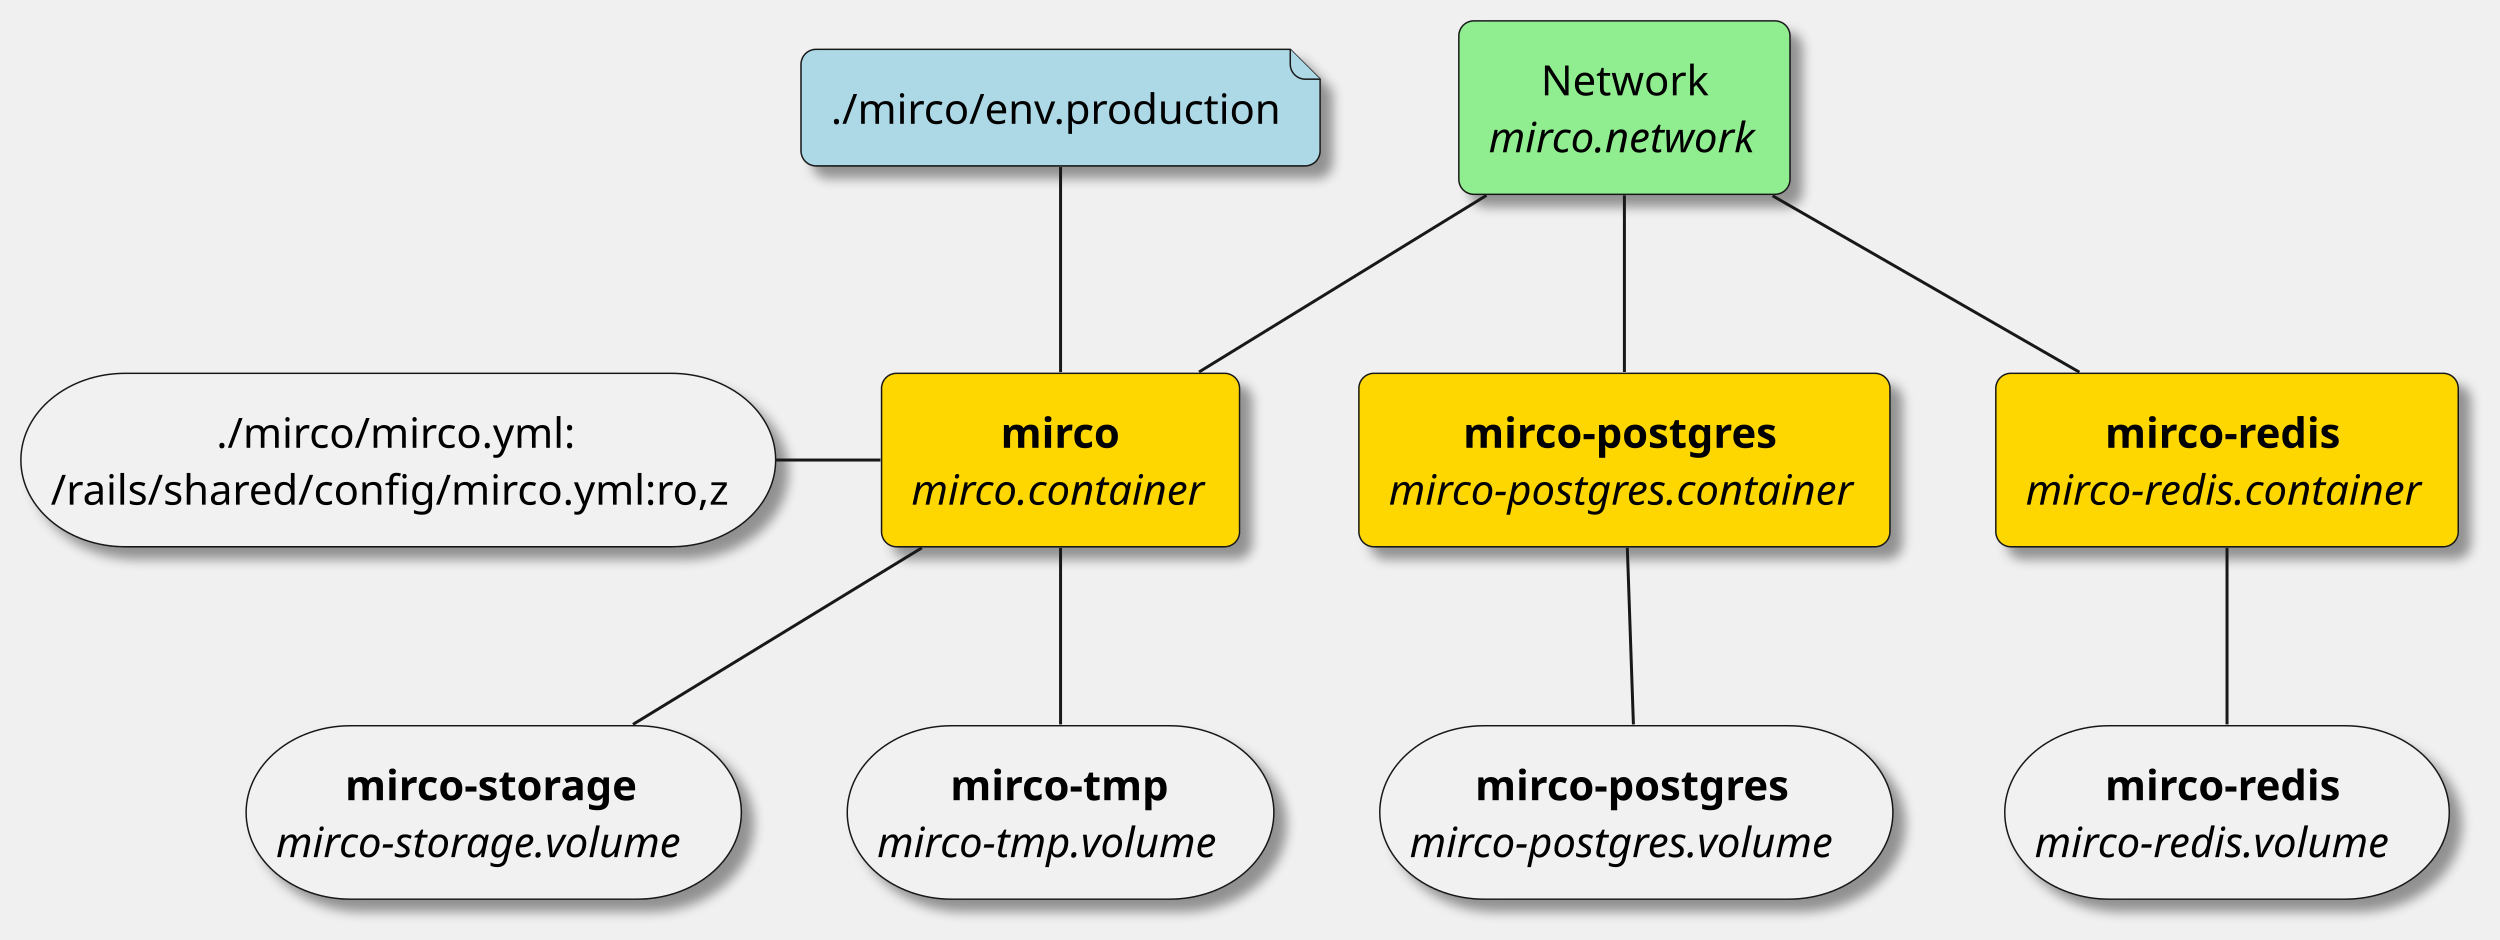
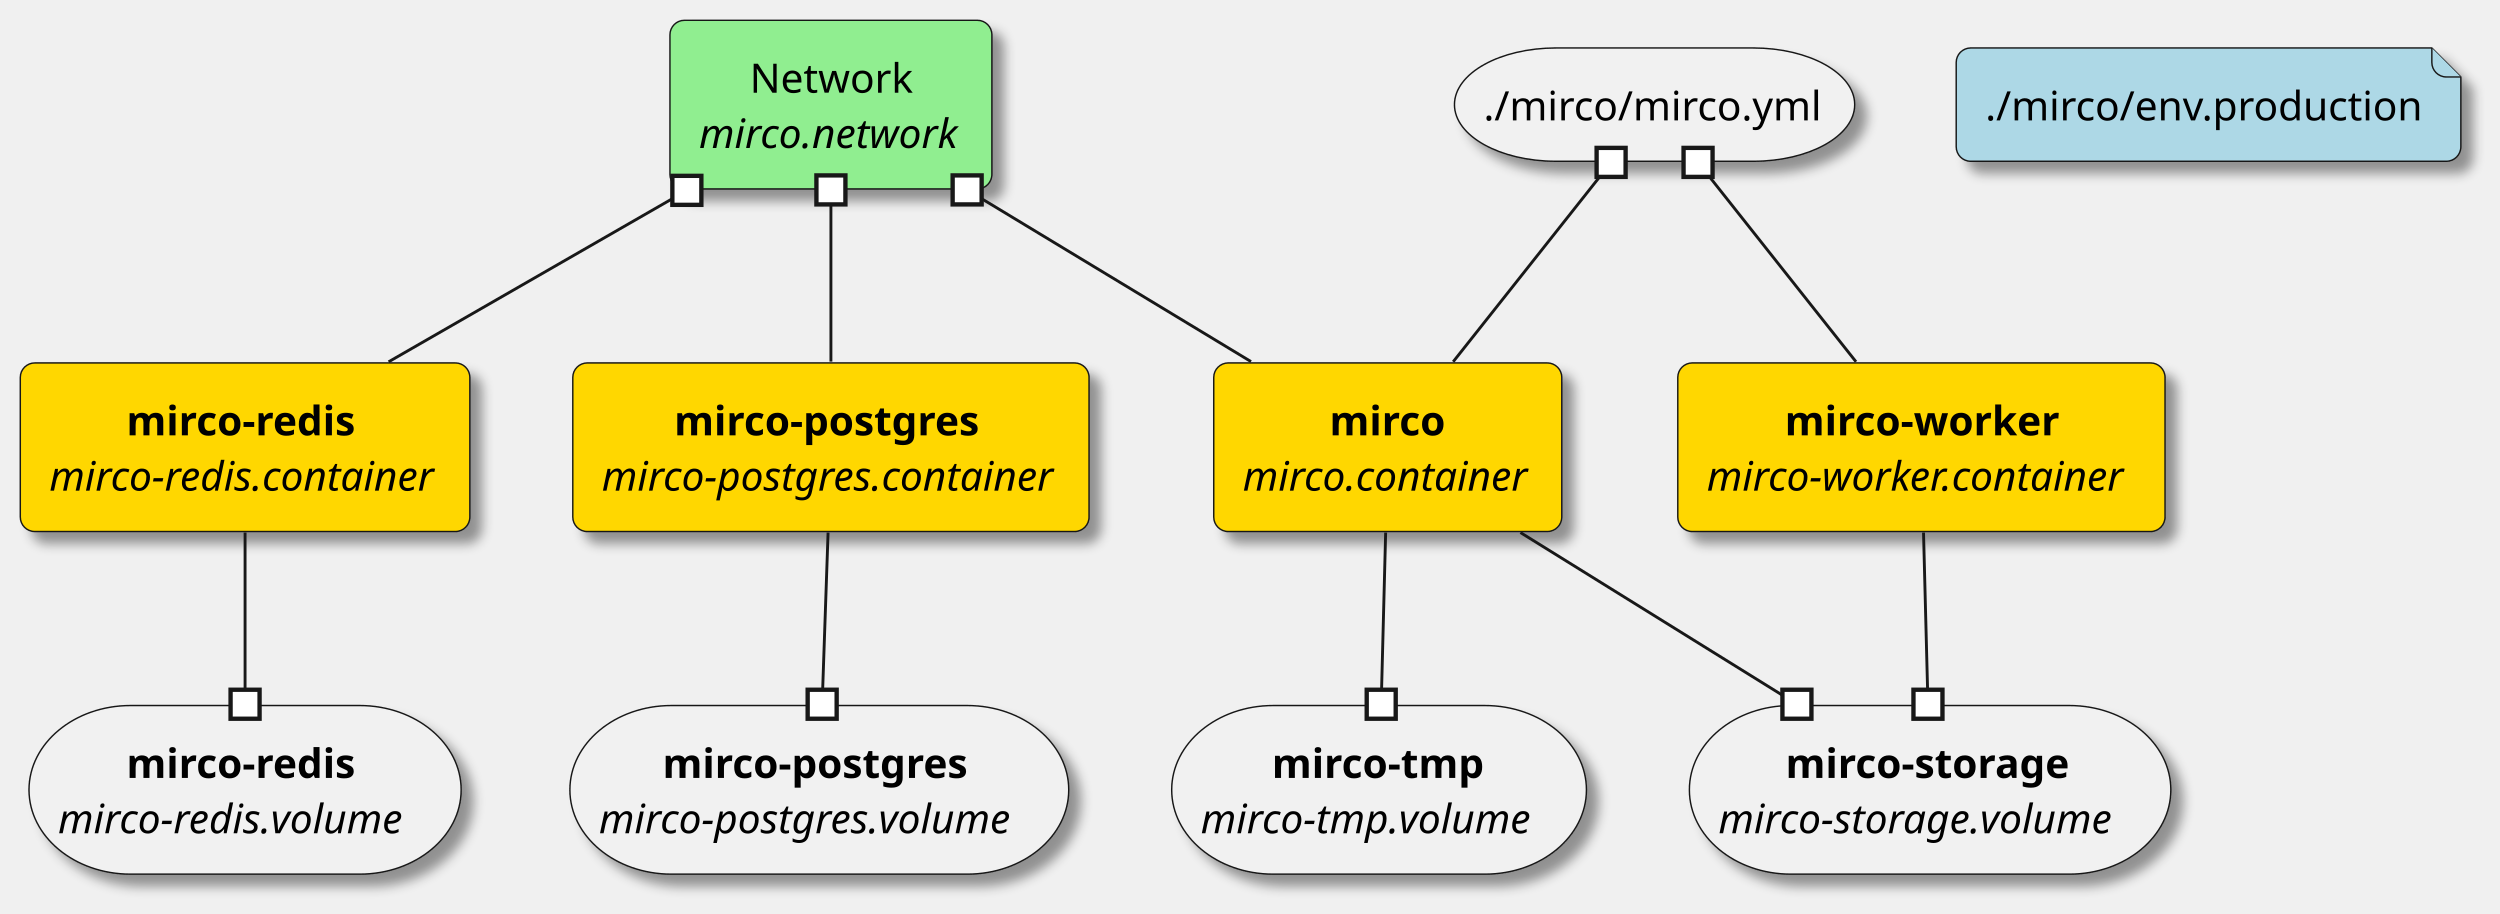
- <svg xmlns="http://www.w3.org/2000/svg" contentStyleType="text/css" height="315px" preserveAspectRatio="none" style="width:838px;height:315px;background:#FFFFFF;" version="1.1" viewBox="0 0 838 315" width="838px" zoomAndPan="magnify">
+ <svg xmlns="http://www.w3.org/2000/svg" contentStyleType="text/css" height="315px" preserveAspectRatio="none" style="width:862px;height:315px;background:#FFFFFF;" version="1.1" viewBox="0 0 862 315" width="862px" zoomAndPan="magnify">
  <defs>
-     <filter height="300%" id="f1osb3ev92ft1x" width="300%" x="-1" y="-1">
+     <filter height="300%" id="f1a0bwqf45t6z3" width="300%" x="-1" y="-1">
      <feGaussianBlur result="blurOut" stdDeviation="2.0" />
      <feColorMatrix in="blurOut" result="blurOut2" type="matrix" values="0 0 0 0 0 0 0 0 0 0 0 0 0 0 0 0 0 0 .4 0" />
      <feOffset dx="4.0" dy="4.0" in="blurOut2" result="blurOut3" />
      <feBlend in="SourceGraphic" in2="blurOut3" mode="normal" />
    </filter>
  </defs>
  <g>
    <g id="elem_network">
-       <rect fill="#90EE90" filter="url(#f1osb3ev92ft1x)" height="58.136" rx="5" ry="5" style="stroke:#181818;stroke-width:0.5;" width="111" x="489" y="7" />
-       <text fill="#000000" font-family="sans-serif" font-size="14" lengthAdjust="spacing" textLength="56" x="516.5" y="31.966">Network</text>
-       <text fill="#000000" font-family="sans-serif" font-size="14" font-style="italic" lengthAdjust="spacing" textLength="91" x="499" y="51.034">mirco.network</text>
+       <rect fill="#90EE90" filter="url(#f1a0bwqf45t6z3)" height="58.136" rx="5" ry="5" style="stroke:#181818;stroke-width:0.5;" width="111" x="231" y="7" />
+       <text fill="#000000" font-family="sans-serif" font-size="14" lengthAdjust="spacing" textLength="56" x="258.5" y="31.966">Network</text>
+       <text fill="#000000" font-family="sans-serif" font-size="14" font-style="italic" lengthAdjust="spacing" textLength="91" x="241" y="51.034">mirco.network</text>
    </g>
    <g id="elem_mirco">
-       <rect fill="#FFD700" filter="url(#f1osb3ev92ft1x)" height="58.136" rx="5" ry="5" style="stroke:#181818;stroke-width:0.5;" width="120" x="295.5" y="125.14" />
-       <text fill="#000000" font-family="sans-serif" font-size="14" font-weight="bold" lengthAdjust="spacing" textLength="40.188" x="335.406" y="150.106">mirco</text>
-       <text fill="#000000" font-family="sans-serif" font-size="14" font-style="italic" lengthAdjust="spacing" textLength="100" x="305.5" y="169.174">mirco.container</text>
+       <rect fill="#FFD700" filter="url(#f1a0bwqf45t6z3)" height="58.136" rx="5" ry="5" style="stroke:#181818;stroke-width:0.5;" width="120" x="418.5" y="125.14" />
+       <text fill="#000000" font-family="sans-serif" font-size="14" font-weight="bold" lengthAdjust="spacing" textLength="40.188" x="458.406" y="150.106">mirco</text>
+       <text fill="#000000" font-family="sans-serif" font-size="14" font-style="italic" lengthAdjust="spacing" textLength="100" x="428.5" y="169.174">mirco.container</text>
+     </g>
+     <g id="elem_worker">
+       <rect fill="#FFD700" filter="url(#f1a0bwqf45t6z3)" height="58.136" rx="5" ry="5" style="stroke:#181818;stroke-width:0.5;" width="168" x="578.5" y="125.14" />
+       <text fill="#000000" font-family="sans-serif" font-size="14" font-weight="bold" lengthAdjust="spacing" textLength="94.25" x="615.375" y="150.106">mirco-worker</text>
+       <text fill="#000000" font-family="sans-serif" font-size="14" font-style="italic" lengthAdjust="spacing" textLength="148" x="588.5" y="169.174">mirco-worker.container</text>
    </g>
    <g id="elem_postgres">
-       <rect fill="#FFD700" filter="url(#f1osb3ev92ft1x)" height="58.136" rx="5" ry="5" style="stroke:#181818;stroke-width:0.5;" width="178" x="455.5" y="125.14" />
-       <text fill="#000000" font-family="sans-serif" font-size="14" font-weight="bold" lengthAdjust="spacing" textLength="108.125" x="490.438" y="150.106">mirco-postgres</text>
-       <text fill="#000000" font-family="sans-serif" font-size="14" font-style="italic" lengthAdjust="spacing" textLength="158" x="465.5" y="169.174">mirco-postgres.container</text>
+       <rect fill="#FFD700" filter="url(#f1a0bwqf45t6z3)" height="58.136" rx="5" ry="5" style="stroke:#181818;stroke-width:0.5;" width="178" x="197.5" y="125.14" />
+       <text fill="#000000" font-family="sans-serif" font-size="14" font-weight="bold" lengthAdjust="spacing" textLength="108.125" x="232.438" y="150.106">mirco-postgres</text>
+       <text fill="#000000" font-family="sans-serif" font-size="14" font-style="italic" lengthAdjust="spacing" textLength="158" x="207.5" y="169.174">mirco-postgres.container</text>
    </g>
    <g id="elem_redis">
-       <rect fill="#FFD700" filter="url(#f1osb3ev92ft1x)" height="58.136" rx="5" ry="5" style="stroke:#181818;stroke-width:0.5;" width="155" x="669" y="125.14" />
-       <text fill="#000000" font-family="sans-serif" font-size="14" font-weight="bold" lengthAdjust="spacing" textLength="81.812" x="705.594" y="150.106">mirco-redis</text>
-       <text fill="#000000" font-family="sans-serif" font-size="14" font-style="italic" lengthAdjust="spacing" textLength="135" x="679" y="169.174">mirco-redis.container</text>
+       <rect fill="#FFD700" filter="url(#f1a0bwqf45t6z3)" height="58.136" rx="5" ry="5" style="stroke:#181818;stroke-width:0.5;" width="155" x="7" y="125.14" />
+       <text fill="#000000" font-family="sans-serif" font-size="14" font-weight="bold" lengthAdjust="spacing" textLength="81.812" x="43.594" y="150.106">mirco-redis</text>
+       <text fill="#000000" font-family="sans-serif" font-size="14" font-style="italic" lengthAdjust="spacing" textLength="135" x="17" y="169.174">mirco-redis.container</text>
    </g>
    <g id="elem_v_postgres">
-       <rect fill="#F1F1F1" filter="url(#f1osb3ev92ft1x)" height="58.136" rx="35" ry="35" style="stroke:#181818;stroke-width:0.5;" width="172" x="462.5" y="243.27" />
-       <text fill="#000000" font-family="sans-serif" font-size="14" font-weight="bold" lengthAdjust="spacing" textLength="108.125" x="494.438" y="268.236">mirco-postgres</text>
-       <text fill="#000000" font-family="sans-serif" font-size="14" font-style="italic" lengthAdjust="spacing" textLength="144" x="472.5" y="287.304">mirco-postgres.volume</text>
-       <text fill="#000000" font-family="sans-serif" font-size="14" lengthAdjust="spacing" textLength="8" x="616.5" y="287.304">  </text>
+       <rect fill="#F1F1F1" filter="url(#f1a0bwqf45t6z3)" height="58.136" rx="35" ry="35" style="stroke:#181818;stroke-width:0.5;" width="172" x="196.5" y="243.27" />
+       <text fill="#000000" font-family="sans-serif" font-size="14" font-weight="bold" lengthAdjust="spacing" textLength="108.125" x="228.438" y="268.236">mirco-postgres</text>
+       <text fill="#000000" font-family="sans-serif" font-size="14" font-style="italic" lengthAdjust="spacing" textLength="144" x="206.5" y="287.304">mirco-postgres.volume</text>
+       <text fill="#000000" font-family="sans-serif" font-size="14" lengthAdjust="spacing" textLength="8" x="350.5" y="287.304">  </text>
    </g>
    <g id="elem_v_redis">
-       <rect fill="#F1F1F1" filter="url(#f1osb3ev92ft1x)" height="58.136" rx="35" ry="35" style="stroke:#181818;stroke-width:0.5;" width="149" x="672" y="243.27" />
-       <text fill="#000000" font-family="sans-serif" font-size="14" font-weight="bold" lengthAdjust="spacing" textLength="81.812" x="705.594" y="268.236">mirco-redis</text>
-       <text fill="#000000" font-family="sans-serif" font-size="14" font-style="italic" lengthAdjust="spacing" textLength="121" x="682" y="287.304">mirco-redis.volume</text>
-       <text fill="#000000" font-family="sans-serif" font-size="14" lengthAdjust="spacing" textLength="8" x="803" y="287.304">  </text>
+       <rect fill="#F1F1F1" filter="url(#f1a0bwqf45t6z3)" height="58.136" rx="35" ry="35" style="stroke:#181818;stroke-width:0.5;" width="149" x="10" y="243.27" />
+       <text fill="#000000" font-family="sans-serif" font-size="14" font-weight="bold" lengthAdjust="spacing" textLength="81.812" x="43.594" y="268.236">mirco-redis</text>
+       <text fill="#000000" font-family="sans-serif" font-size="14" font-style="italic" lengthAdjust="spacing" textLength="121" x="20" y="287.304">mirco-redis.volume</text>
+       <text fill="#000000" font-family="sans-serif" font-size="14" lengthAdjust="spacing" textLength="8" x="141" y="287.304">  </text>
    </g>
    <g id="elem_v_storage">
-       <rect fill="#F1F1F1" filter="url(#f1osb3ev92ft1x)" height="58.136" rx="35" ry="35" style="stroke:#181818;stroke-width:0.5;" width="166" x="82.5" y="243.27" />
-       <text fill="#000000" font-family="sans-serif" font-size="14" font-weight="bold" lengthAdjust="spacing" textLength="99.688" x="115.656" y="268.236">mirco-storage</text>
-       <text fill="#000000" font-family="sans-serif" font-size="14" font-style="italic" lengthAdjust="spacing" textLength="138" x="92.5" y="287.304">mirco-storage.volume</text>
-       <text fill="#000000" font-family="sans-serif" font-size="14" lengthAdjust="spacing" textLength="8" x="230.5" y="287.304">  </text>
+       <rect fill="#F1F1F1" filter="url(#f1a0bwqf45t6z3)" height="58.136" rx="35" ry="35" style="stroke:#181818;stroke-width:0.5;" width="166" x="582.5" y="243.27" />
+       <text fill="#000000" font-family="sans-serif" font-size="14" font-weight="bold" lengthAdjust="spacing" textLength="99.688" x="615.656" y="268.236">mirco-storage</text>
+       <text fill="#000000" font-family="sans-serif" font-size="14" font-style="italic" lengthAdjust="spacing" textLength="138" x="592.5" y="287.304">mirco-storage.volume</text>
+       <text fill="#000000" font-family="sans-serif" font-size="14" lengthAdjust="spacing" textLength="8" x="730.5" y="287.304">  </text>
    </g>
    <g id="elem_v_tmp">
-       <rect fill="#F1F1F1" filter="url(#f1osb3ev92ft1x)" height="58.136" rx="35" ry="35" style="stroke:#181818;stroke-width:0.5;" width="143" x="284" y="243.27" />
-       <text fill="#000000" font-family="sans-serif" font-size="14" font-weight="bold" lengthAdjust="spacing" textLength="73.938" x="318.531" y="268.236">mirco-tmp</text>
-       <text fill="#000000" font-family="sans-serif" font-size="14" font-style="italic" lengthAdjust="spacing" textLength="115" x="294" y="287.304">mirco-tmp.volume</text>
-       <text fill="#000000" font-family="sans-serif" font-size="14" lengthAdjust="spacing" textLength="8" x="409" y="287.304">  </text>
+       <rect fill="#F1F1F1" filter="url(#f1a0bwqf45t6z3)" height="58.136" rx="35" ry="35" style="stroke:#181818;stroke-width:0.5;" width="143" x="404" y="243.27" />
+       <text fill="#000000" font-family="sans-serif" font-size="14" font-weight="bold" lengthAdjust="spacing" textLength="73.938" x="438.531" y="268.236">mirco-tmp</text>
+       <text fill="#000000" font-family="sans-serif" font-size="14" font-style="italic" lengthAdjust="spacing" textLength="115" x="414" y="287.304">mirco-tmp.volume</text>
+       <text fill="#000000" font-family="sans-serif" font-size="14" lengthAdjust="spacing" textLength="8" x="529" y="287.304">  </text>
    </g>
    <g id="elem_mirco_yml">
-       <rect fill="#F1F1F1" filter="url(#f1osb3ev92ft1x)" height="58.136" rx="35" ry="35" style="stroke:#181818;stroke-width:0.5;" width="253" x="7" y="125.14" />
-       <text fill="#000000" font-family="sans-serif" font-size="14" lengthAdjust="spacing" textLength="122" x="72.5" y="150.106">./mirco/mirco.yml:</text>
-       <text fill="#000000" font-family="sans-serif" font-size="14" lengthAdjust="spacing" textLength="233" x="17" y="169.174">/rails/shared/config/mirco.yml:ro,z</text>
+       <rect fill="#F1F1F1" filter="url(#f1a0bwqf45t6z3)" height="39.068" rx="35" ry="35" style="stroke:#181818;stroke-width:0.5;" width="138" x="501.5" y="16.54" />
+       <text fill="#000000" font-family="sans-serif" font-size="14" lengthAdjust="spacing" textLength="118" x="511.5" y="41.506">./mirco/mirco.yml</text>
    </g>
    <g id="elem_env">
-       <path d="M268.5,21.54 L268.5,50.608 A5,5 0 0 0 273.5,55.608 L437.5,55.608 A5,5 0 0 0 442.5,50.608 L442.5,26.54 L432.5,16.54 L273.5,16.54 A5,5 0 0 0 268.5,21.54 " fill="#ADD8E6" filter="url(#f1osb3ev92ft1x)" style="stroke:#181818;stroke-width:0.5;" />
-       <path d="M432.5,16.54 L432.5,21.54 A5,5 0 0 0 437.5,26.54 L442.5,26.54 " fill="#ADD8E6" style="stroke:#181818;stroke-width:0.5;" />
-       <text fill="#000000" font-family="sans-serif" font-size="14" lengthAdjust="spacing" textLength="154" x="278.5" y="41.506">./mirco/env.production</text>
+       <path d="M674.5,21.54 L674.5,50.608 A5,5 0 0 0 679.5,55.608 L843.5,55.608 A5,5 0 0 0 848.5,50.608 L848.5,26.54 L838.5,16.54 L679.5,16.54 A5,5 0 0 0 674.5,21.54 " fill="#ADD8E6" filter="url(#f1a0bwqf45t6z3)" style="stroke:#181818;stroke-width:0.5;" />
+       <path d="M838.5,16.54 L838.5,21.54 A5,5 0 0 0 843.5,26.54 L848.5,26.54 " fill="#ADD8E6" style="stroke:#181818;stroke-width:0.5;" />
+       <text fill="#000000" font-family="sans-serif" font-size="14" lengthAdjust="spacing" textLength="154" x="684.5" y="41.506">./mirco/env.production</text>
    </g>
    <g id="link_network_mirco">
-       <path codeLine="53" d="M498.27,65.48 C468.98,83.48 431.23,106.67 401.91,124.69 " fill="none" id="network-mirco" style="stroke:#181818;stroke-width:1.0;" />
+       <path codeLine="57" d="M337.748,68.068 C367.498,86.068 401.56,106.67 431.35,124.69 " fill="none" id="network-backto-mirco" style="stroke:#181818;stroke-width:1.0;" />
+       <rect fill="#FFFFFF" height="10" style="stroke:#181818;stroke-width:1.5;" width="10" x="328.47" y="60.48" />
    </g>
    <g id="link_network_postgres">
-       <path codeLine="54" d="M544.5,65.48 C544.5,83.48 544.5,106.67 544.5,124.69 " fill="none" id="network-postgres" style="stroke:#181818;stroke-width:1.0;" />
+       <path codeLine="58" d="M286.5,70.48 C286.5,88.48 286.5,106.67 286.5,124.69 " fill="none" id="network-backto-postgres" style="stroke:#181818;stroke-width:1.0;" />
+       <rect fill="#FFFFFF" height="10" style="stroke:#181818;stroke-width:1.5;" width="10" x="281.5" y="60.48" />
    </g>
    <g id="link_network_redis">
-       <path codeLine="55" d="M594.17,65.63 C625.48,83.63 665.75,106.78 697.02,124.76 " fill="none" id="network-redis" style="stroke:#181818;stroke-width:1.0;" />
+       <path codeLine="59" d="M232.495,68.122 C201.185,86.122 165.25,106.78 133.98,124.76 " fill="none" id="network-backto-redis" style="stroke:#181818;stroke-width:1.0;" />
+       <rect fill="#FFFFFF" height="10" style="stroke:#181818;stroke-width:1.5;" width="10" x="231.83" y="60.63" />
    </g>
    <g id="link_mirco_yml_mirco">
-       <path codeLine="57" d="M260.11,154.21 C271.78,154.21 283.46,154.21 295.14,154.21 " fill="none" id="mirco_yml-mirco" style="stroke:#181818;stroke-width:1.0;" />
-     </g>
-     <g id="link_env_mirco">
-       <path codeLine="58" d="M355.5,55.99 C355.5,74.63 355.5,103.34 355.5,124.74 " fill="none" id="env-mirco" style="stroke:#181818;stroke-width:1.0;" />
+       <path codeLine="62" d="M552.406,59.91 C537.646,78.55 518,103.34 501.05,124.74 " fill="none" id="mirco_yml-backto-mirco" style="stroke:#181818;stroke-width:1.0;" />
+       <rect fill="#FFFFFF" height="10" style="stroke:#181818;stroke-width:1.5;" width="10" x="550.51" y="50.99" />
    </g>
    <g id="link_mirco_v_storage">
-       <path codeLine="59" d="M309.02,183.62 C279.58,201.61 241.64,224.81 212.16,242.82 " fill="none" id="mirco-v_storage" style="stroke:#181818;stroke-width:1.0;" />
+       <path codeLine="63" d="M524.25,183.62 C553.22,201.61 586.322,222.173 615.332,240.183 " fill="none" id="mirco-to-v_storage" style="stroke:#181818;stroke-width:1.0;" />
+       <rect fill="#FFFFFF" height="10" style="stroke:#181818;stroke-width:1.5;" width="10" x="614.58" y="237.82" />
    </g>
    <g id="link_mirco_v_tmp">
-       <path codeLine="60" d="M355.5,183.62 C355.5,201.61 355.5,224.81 355.5,242.82 " fill="none" id="mirco-v_tmp" style="stroke:#181818;stroke-width:1.0;" />
+       <path codeLine="64" d="M477.77,183.62 C477.3,201.61 476.828,219.812 476.368,237.822 " fill="none" id="mirco-to-v_tmp" style="stroke:#181818;stroke-width:1.0;" />
+       <rect fill="#FFFFFF" height="10" style="stroke:#181818;stroke-width:1.5;" width="10" x="471.24" y="237.82" />
+     </g>
+     <g id="link_mirco_yml_worker">
+       <path codeLine="66" d="M588.594,59.91 C603.354,78.55 623,103.34 639.95,124.74 " fill="none" id="mirco_yml-backto-worker" style="stroke:#181818;stroke-width:1.0;" />
+       <rect fill="#FFFFFF" height="10" style="stroke:#181818;stroke-width:1.5;" width="10" x="580.49" y="50.99" />
+     </g>
+     <g id="link_worker_v_storage">
+       <path codeLine="67" d="M663.23,183.62 C663.7,201.61 664.172,219.812 664.632,237.822 " fill="none" id="worker-to-v_storage" style="stroke:#181818;stroke-width:1.0;" />
+       <rect fill="#FFFFFF" height="10" style="stroke:#181818;stroke-width:1.5;" width="10" x="659.76" y="237.82" />
    </g>
    <g id="link_postgres_v_postgres">
-       <path codeLine="62" d="M545.48,183.62 C546.1,201.61 546.9,224.81 547.52,242.82 " fill="none" id="postgres-v_postgres" style="stroke:#181818;stroke-width:1.0;" />
+       <path codeLine="69" d="M285.52,183.62 C284.9,201.61 284.272,219.813 283.652,237.823 " fill="none" id="postgres-to-v_postgres" style="stroke:#181818;stroke-width:1.0;" />
+       <rect fill="#FFFFFF" height="10" style="stroke:#181818;stroke-width:1.5;" width="10" x="278.48" y="237.82" />
    </g>
    <g id="link_redis_v_redis">
-       <path codeLine="63" d="M746.5,183.62 C746.5,201.61 746.5,224.81 746.5,242.82 " fill="none" id="redis-v_redis" style="stroke:#181818;stroke-width:1.0;" />
+       <path codeLine="70" d="M84.5,183.62 C84.5,201.61 84.5,219.81 84.5,237.82 " fill="none" id="redis-to-v_redis" style="stroke:#181818;stroke-width:1.0;" />
+       <rect fill="#FFFFFF" height="10" style="stroke:#181818;stroke-width:1.5;" width="10" x="79.5" y="237.82" />
    </g>
  </g>
</svg>
